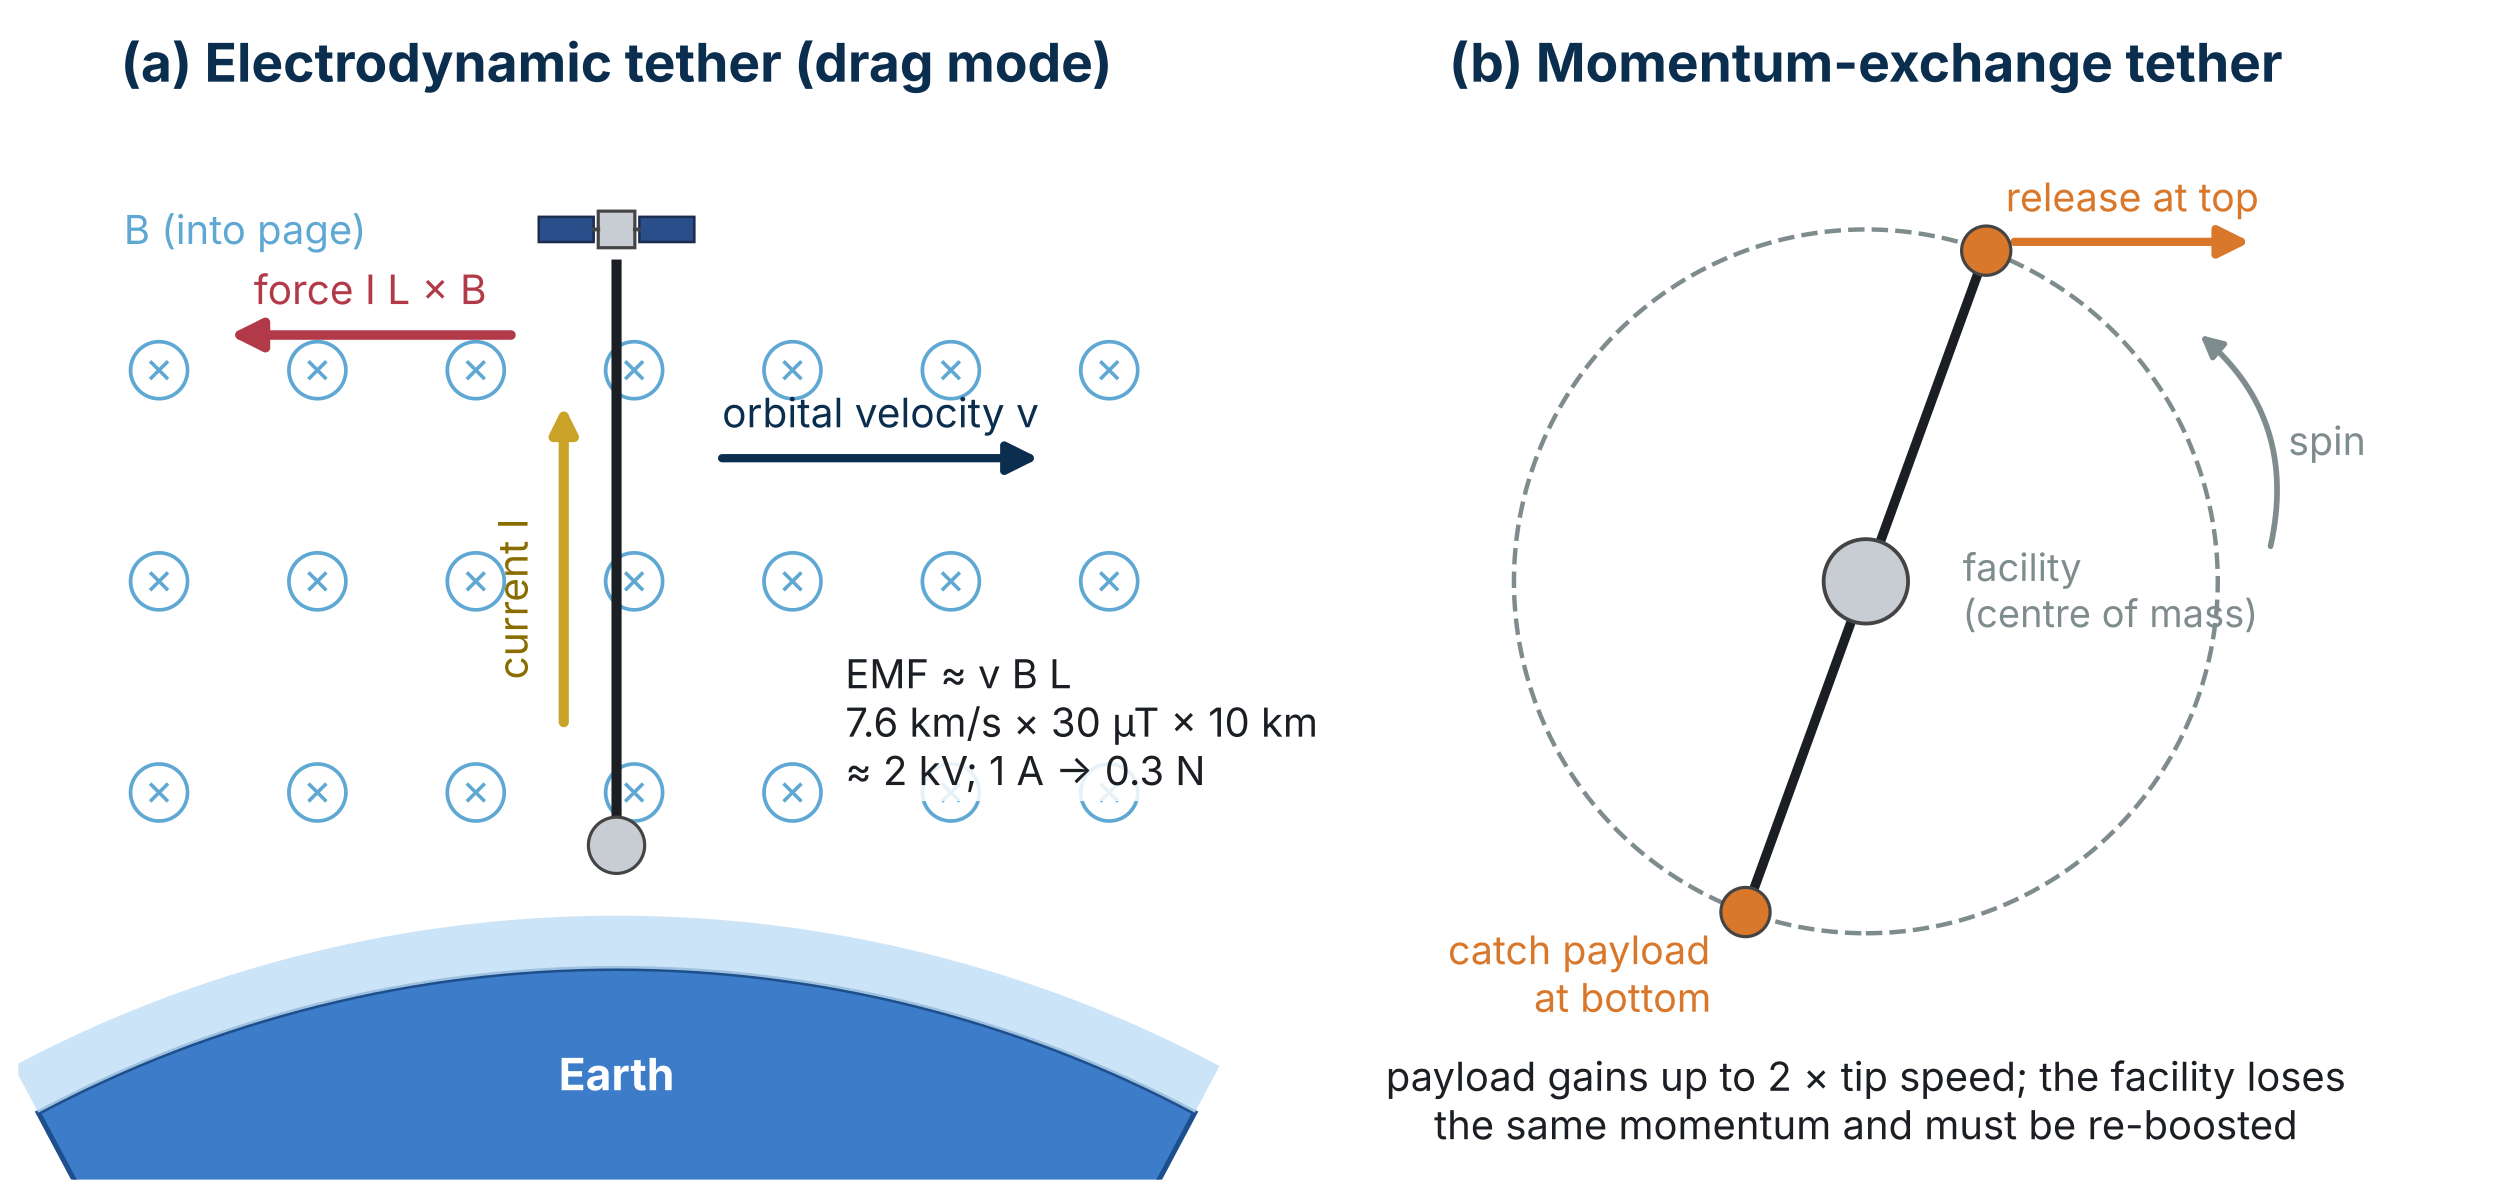
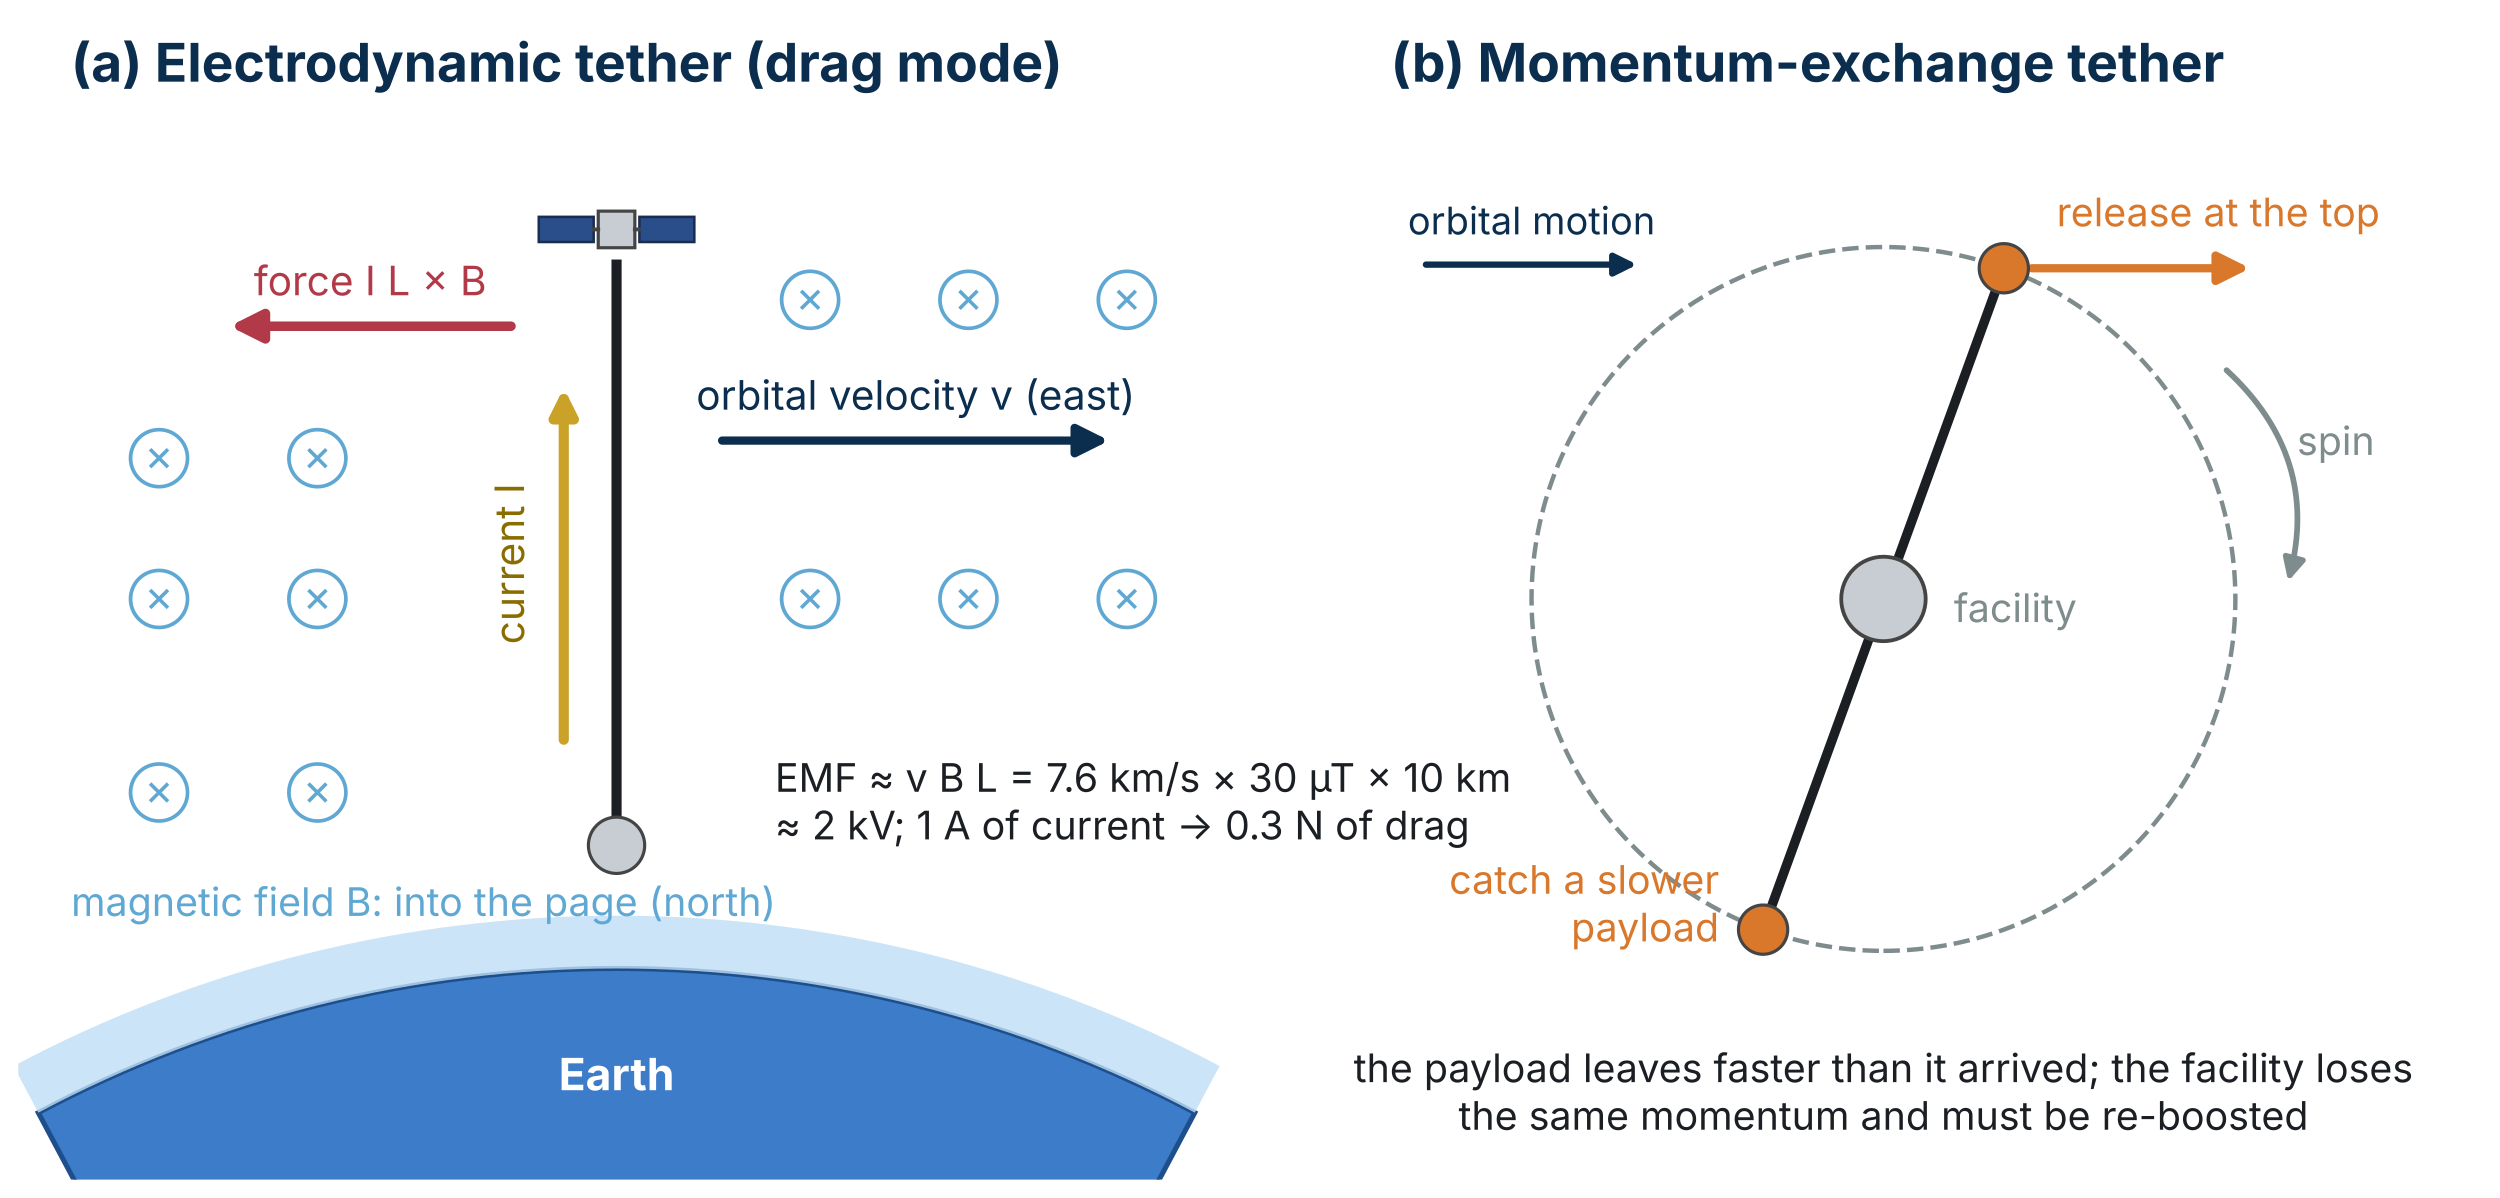
<svg xmlns="http://www.w3.org/2000/svg" width="393.84pt" height="188.712pt" viewBox="0 0 393.84 188.712" version="1.1">
  <defs>
    <style type="text/css">*{stroke-linejoin: round; stroke-linecap: butt}</style>
  </defs>
  <g id="figure_1">
    <g id="patch_1">
      <path d="M 0 188.712  L 393.84 188.712  L 393.84 0  L 0 0  z " style="fill: #ffffff" />
    </g>
    <g id="axes_1">
      <g id="patch_2">
-         <path d="M 188.224 175.281  C 160.177 160.368 128.893 152.568 97.128 152.568  C 65.363 152.568 34.079 160.368 6.032 175.281  L 97.128 346.608  z " clip-path="url(#pced0cc7892)" style="fill: #3d7cc9; stroke: #1d4f8c; stroke-width: 0.8; stroke-linejoin: miter" />
+         <path d="M 188.224 175.281  C 160.177 160.368 128.893 152.568 97.128 152.568  C 65.363 152.568 34.079 160.368 6.032 175.281  L 97.128 346.608  z " clip-path="url(#pa1860b6aeb)" style="fill: #3d7cc9; stroke: #1d4f8c; stroke-width: 0.8; stroke-linejoin: miter" />
      </g>
      <g id="patch_3">
-         <path d="M 192.128 167.938  C 162.88 152.386 130.254 144.252 97.128 144.252  C 64.002 144.252 31.376 152.386 2.128 167.938  L 6.032 175.281  C 34.079 160.368 65.363 152.568 97.128 152.568  C 128.893 152.568 160.177 160.368 188.224 175.281  z " clip-path="url(#pced0cc7892)" style="fill: #bfddf5; opacity: 0.8" />
+         <path d="M 192.128 167.938  C 162.88 152.386 130.254 144.252 97.128 144.252  C 64.002 144.252 31.376 152.386 2.128 167.938  L 6.032 175.281  C 34.079 160.368 65.363 152.568 97.128 152.568  C 128.893 152.568 160.177 160.368 188.224 175.281  z " clip-path="url(#pa1860b6aeb)" style="fill: #bfddf5; opacity: 0.8" />
      </g>
      <g id="patch_4">
-         <path d="M 293.94 147.024  C 308.643 147.024 322.746 141.182 333.142 130.786  C 343.538 120.39 349.38 106.287 349.38 91.584  C 349.38 76.881 343.538 62.778 333.142 52.382  C 322.746 41.986 308.643 36.144 293.94 36.144  C 279.237 36.144 265.134 41.986 254.738 52.382  C 244.342 62.778 238.5 76.881 238.5 91.584  C 238.5 106.287 244.342 120.39 254.738 130.786  C 265.134 141.182 279.237 147.024 293.94 147.024  L 293.94 147.024  z " clip-path="url(#pced0cc7892)" style="fill: none; stroke-dasharray: 2.59,1.12; stroke-dashoffset: 0; stroke: #7f8c8d; stroke-width: 0.7; stroke-linejoin: miter" />
+         <path d="M 296.712 149.796  C 311.415 149.796 325.518 143.954 335.914 133.558  C 346.31 123.162 352.152 109.059 352.152 94.356  C 352.152 79.653 346.31 65.55 335.914 55.154  C 325.518 44.758 311.415 38.916 296.712 38.916  C 282.009 38.916 267.906 44.758 257.51 55.154  C 247.114 65.55 241.272 79.653 241.272 94.356  C 241.272 109.059 247.114 123.162 257.51 133.558  C 267.906 143.954 282.009 149.796 296.712 149.796  L 296.712 149.796  z " clip-path="url(#pa1860b6aeb)" style="fill: none; stroke-dasharray: 2.59,1.12; stroke-dashoffset: 0; stroke: #7f8c8d; stroke-width: 0.7; stroke-linejoin: miter" />
      </g>
      <g id="text_1">
        <text style="font-size: 7px; font-family: 'Inter'; text-anchor: middle; fill: #5fa8d3" x="25.056" y="127.394" transform="rotate(-0 25.056 127.3942)">⊗</text>
      </g>
      <g id="text_2">
-         <text style="font-size: 7px; font-family: 'Inter'; text-anchor: middle; fill: #5fa8d3" x="25.056" y="94.13" transform="rotate(-0 25.056 94.13025)">⊗</text>
+         <text style="font-size: 7px; font-family: 'Inter'; text-anchor: middle; fill: #5fa8d3" x="50.004" y="127.394" transform="rotate(-0 50.004 127.3942)">⊗</text>
      </g>
      <g id="text_3">
-         <text style="font-size: 7px; font-family: 'Inter'; text-anchor: middle; fill: #5fa8d3" x="25.056" y="60.866" transform="rotate(-0 25.056 60.86625)">⊗</text>
+         <text style="font-size: 7px; font-family: 'Inter'; text-anchor: middle; fill: #5fa8d3" x="25.056" y="96.902" transform="rotate(-0 25.056 96.90225)">⊗</text>
      </g>
      <g id="text_4">
-         <text style="font-size: 7px; font-family: 'Inter'; text-anchor: middle; fill: #5fa8d3" x="50.004" y="127.394" transform="rotate(-0 50.004 127.3942)">⊗</text>
+         <text style="font-size: 7px; font-family: 'Inter'; text-anchor: middle; fill: #5fa8d3" x="50.004" y="96.902" transform="rotate(-0 50.004 96.90225)">⊗</text>
      </g>
      <g id="text_5">
-         <text style="font-size: 7px; font-family: 'Inter'; text-anchor: middle; fill: #5fa8d3" x="50.004" y="94.13" transform="rotate(-0 50.004 94.13025)">⊗</text>
+         <text style="font-size: 7px; font-family: 'Inter'; text-anchor: middle; fill: #5fa8d3" x="25.056" y="74.726" transform="rotate(-0 25.056 74.72625)">⊗</text>
      </g>
      <g id="text_6">
-         <text style="font-size: 7px; font-family: 'Inter'; text-anchor: middle; fill: #5fa8d3" x="50.004" y="60.866" transform="rotate(-0 50.004 60.86625)">⊗</text>
+         <text style="font-size: 7px; font-family: 'Inter'; text-anchor: middle; fill: #5fa8d3" x="50.004" y="74.726" transform="rotate(-0 50.004 74.72625)">⊗</text>
      </g>
      <g id="text_7">
-         <text style="font-size: 7px; font-family: 'Inter'; text-anchor: middle; fill: #5fa8d3" x="74.952" y="127.394" transform="rotate(-0 74.952 127.3942)">⊗</text>
+         <text style="font-size: 7px; font-family: 'Inter'; text-anchor: middle; fill: #5fa8d3" x="127.62" y="96.902" transform="rotate(-0 127.62 96.90225)">⊗</text>
      </g>
      <g id="text_8">
-         <text style="font-size: 7px; font-family: 'Inter'; text-anchor: middle; fill: #5fa8d3" x="74.952" y="94.13" transform="rotate(-0 74.952 94.13025)">⊗</text>
+         <text style="font-size: 7px; font-family: 'Inter'; text-anchor: middle; fill: #5fa8d3" x="152.568" y="96.902" transform="rotate(-0 152.568 96.90225)">⊗</text>
      </g>
      <g id="text_9">
-         <text style="font-size: 7px; font-family: 'Inter'; text-anchor: middle; fill: #5fa8d3" x="74.952" y="60.866" transform="rotate(-0 74.952 60.86625)">⊗</text>
+         <text style="font-size: 7px; font-family: 'Inter'; text-anchor: middle; fill: #5fa8d3" x="177.516" y="96.902" transform="rotate(-0 177.516 96.90225)">⊗</text>
      </g>
      <g id="text_10">
-         <text style="font-size: 7px; font-family: 'Inter'; text-anchor: middle; fill: #5fa8d3" x="99.9" y="127.394" transform="rotate(-0 99.9 127.3942)">⊗</text>
+         <text style="font-size: 7px; font-family: 'Inter'; text-anchor: middle; fill: #5fa8d3" x="127.62" y="49.778" transform="rotate(-0 127.62 49.77825)">⊗</text>
      </g>
      <g id="text_11">
-         <text style="font-size: 7px; font-family: 'Inter'; text-anchor: middle; fill: #5fa8d3" x="99.9" y="94.13" transform="rotate(-0 99.9 94.13025)">⊗</text>
+         <text style="font-size: 7px; font-family: 'Inter'; text-anchor: middle; fill: #5fa8d3" x="152.568" y="49.778" transform="rotate(-0 152.568 49.77825)">⊗</text>
      </g>
      <g id="text_12">
-         <text style="font-size: 7px; font-family: 'Inter'; text-anchor: middle; fill: #5fa8d3" x="99.9" y="60.866" transform="rotate(-0 99.9 60.86625)">⊗</text>
+         <text style="font-size: 7px; font-family: 'Inter'; text-anchor: middle; fill: #5fa8d3" x="177.516" y="49.778" transform="rotate(-0 177.516 49.77825)">⊗</text>
+       </g>
+       <g id="patch_5">
+         <path d="M 113.76 69.408  Q 144.252 69.408 173.291 69.408  " clip-path="url(#pa1860b6aeb)" style="fill: none; stroke: #0b2e4f; stroke-width: 1.3; stroke-linecap: round" />
+         <path d="M 169.291 67.408  L 173.291 69.408  L 169.291 71.408  z " clip-path="url(#pa1860b6aeb)" style="fill: #0b2e4f; stroke: #0b2e4f; stroke-width: 1.3; stroke-linecap: round" />
+       </g>
+       <g id="patch_6">
+         <path d="M 88.812 116.532  Q 88.812 88.812 88.812 62.881  " clip-path="url(#pa1860b6aeb)" style="fill: none; stroke: #c9a227; stroke-width: 1.6; stroke-linecap: round" />
+         <path d="M 87.212 66.081  L 88.812 62.881  L 90.412 66.081  z " clip-path="url(#pa1860b6aeb)" style="fill: #c9a227; stroke: #c9a227; stroke-width: 1.6; stroke-linecap: round" />
+       </g>
+       <g id="patch_7">
+         <path d="M 80.496 51.39  Q 58.32 51.39 37.821 51.39  " clip-path="url(#pa1860b6aeb)" style="fill: none; stroke: #b23a48; stroke-width: 1.5; stroke-linecap: round" />
+         <path d="M 41.821 53.39  L 37.821 51.39  L 41.821 49.39  z " clip-path="url(#pa1860b6aeb)" style="fill: #b23a48; stroke: #b23a48; stroke-width: 1.5; stroke-linecap: round" />
+       </g>
+       <g id="line2d_1">
+         <path d="M 315.674 42.259  L 277.75 146.453  " clip-path="url(#pa1860b6aeb)" style="fill: none; stroke: #1b1f24; stroke-width: 1.5; stroke-linecap: square" />
+       </g>
+       <g id="patch_8">
+         <path d="M 320.109 42.259  Q 337.295 42.259 353.028 42.259  " clip-path="url(#pa1860b6aeb)" style="fill: none; stroke: #d9772b; stroke-width: 1.3; stroke-linecap: round" />
+         <path d="M 349.028 40.259  L 353.028 42.259  L 349.028 44.259  z " clip-path="url(#pa1860b6aeb)" style="fill: #d9772b; stroke: #d9772b; stroke-width: 1.3; stroke-linecap: round" />
+       </g>
+       <g id="patch_9">
+         <path d="M 350.766 58.32  Q 365.596 72.041 360.723 90.611  " clip-path="url(#pa1860b6aeb)" style="fill: none; stroke: #7f8c8d; stroke-width: 0.9; stroke-linecap: round" />
+         <path d="M 362.788 88.258  L 360.723 90.611  L 360.08 87.547  z " clip-path="url(#pa1860b6aeb)" style="fill: #7f8c8d; stroke: #7f8c8d; stroke-width: 0.9; stroke-linecap: round" />
+       </g>
+       <g id="patch_10">
+         <path d="M 224.64 41.688  Q 241.272 41.688 256.786 41.688  " clip-path="url(#pa1860b6aeb)" style="fill: none; stroke: #0b2e4f; stroke-linecap: round" />
+         <path d="M 253.986 40.288  L 256.786 41.688  L 253.986 43.088  z " clip-path="url(#pa1860b6aeb)" style="fill: #0b2e4f; stroke: #0b2e4f; stroke-linecap: round" />
+       </g>
+       <g id="line2d_2">
+         <path d="M 97.128 130.392  L 97.128 41.688  " clip-path="url(#pa1860b6aeb)" style="fill: none; stroke: #1b1f24; stroke-width: 1.6; stroke-linecap: square" />
      </g>
      <g id="text_13">
-         <text style="font-size: 7px; font-family: 'Inter'; text-anchor: middle; fill: #5fa8d3" x="124.848" y="127.394" transform="rotate(-0 124.848 127.3942)">⊗</text>
+         <text style="font-size: 6.4px; font-family: 'Inter'; text-anchor: middle; fill: #0b2e4f" x="144.252" y="64.538" transform="rotate(-0 144.252 64.53785)">orbital velocity v (east)</text>
      </g>
      <g id="text_14">
-         <text style="font-size: 7px; font-family: 'Inter'; text-anchor: middle; fill: #5fa8d3" x="124.848" y="94.13" transform="rotate(-0 124.848 94.13025)">⊗</text>
+         <text style="font-size: 6.4px; font-family: 'Inter'; text-anchor: middle; fill: #b23a48" x="58.32" y="46.52" transform="rotate(-0 58.32 46.51985)">force I L × B</text>
+       </g>
+       <g id="patch_11">
+         <path d="M 296.712 101.009  C 298.476 101.009 300.169 100.308 301.416 99.06  C 302.664 97.813 303.365 96.12 303.365 94.356  C 303.365 92.592 302.664 90.899 301.416 89.652  C 300.169 88.404 298.476 87.703 296.712 87.703  C 294.948 87.703 293.255 88.404 292.008 89.652  C 290.76 90.899 290.059 92.592 290.059 94.356  C 290.059 96.12 290.76 97.813 292.008 99.06  C 293.255 100.308 294.948 101.009 296.712 101.009  z " clip-path="url(#pa1860b6aeb)" style="fill: #c8cdd3; stroke: #444444; stroke-width: 0.6; stroke-linejoin: miter" />
+       </g>
+       <g id="patch_12">
+         <path d="M 277.75 150.333  C 278.78 150.333 279.767 149.924 280.495 149.197  C 281.222 148.469 281.631 147.482 281.631 146.453  C 281.631 145.423 281.222 144.436 280.495 143.708  C 279.767 142.981 278.78 142.572 277.75 142.572  C 276.721 142.572 275.734 142.981 275.006 143.708  C 274.279 144.436 273.87 145.423 273.87 146.453  C 273.87 147.482 274.279 148.469 275.006 149.197  C 275.734 149.924 276.721 150.333 277.75 150.333  z " clip-path="url(#pa1860b6aeb)" style="fill: #d9772b; stroke: #444444; stroke-width: 0.5; stroke-linejoin: miter" />
+       </g>
+       <g id="patch_13">
+         <path d="M 315.674 46.14  C 316.703 46.14 317.69 45.731 318.418 45.004  C 319.145 44.276 319.554 43.289 319.554 42.259  C 319.554 41.23 319.145 40.243 318.418 39.515  C 317.69 38.788 316.703 38.379 315.674 38.379  C 314.644 38.379 313.657 38.788 312.929 39.515  C 312.202 40.243 311.793 41.23 311.793 42.259  C 311.793 43.289 312.202 44.276 312.929 45.004  C 313.657 45.731 314.644 46.14 315.674 46.14  z " clip-path="url(#pa1860b6aeb)" style="fill: #d9772b; stroke: #444444; stroke-width: 0.5; stroke-linejoin: miter" />
      </g>
      <g id="text_15">
-         <text style="font-size: 7px; font-family: 'Inter'; text-anchor: middle; fill: #5fa8d3" x="124.848" y="60.866" transform="rotate(-0 124.848 60.86625)">⊗</text>
+         <text style="font-size: 6px; font-family: 'Inter'; text-anchor: middle; fill: #0b2e4f" x="241.272" y="36.914" transform="rotate(-0 241.272 36.91433)">orbital motion</text>
      </g>
      <g id="text_16">
-         <text style="font-size: 7px; font-family: 'Inter'; text-anchor: middle; fill: #5fa8d3" x="149.796" y="127.394" transform="rotate(-0 149.796 127.3942)">⊗</text>
+         <text style="font-weight: 700; font-size: 8.4px; font-family: 'Inter'; text-anchor: start; fill: #0b2e4f" x="11.196" y="12.866" transform="rotate(-0 11.196 12.86566)">(a) Electrodynamic tether (drag mode)</text>
      </g>
      <g id="text_17">
-         <text style="font-size: 7px; font-family: 'Inter'; text-anchor: middle; fill: #5fa8d3" x="149.796" y="94.13" transform="rotate(-0 149.796 94.13025)">⊗</text>
+         <text style="font-weight: 700; font-size: 7px; font-family: 'Inter'; text-anchor: middle; fill: #ffffff" x="97.128" y="171.746" transform="rotate(-0 97.128 171.7464)">Earth</text>
      </g>
      <g id="text_18">
-         <text style="font-size: 7px; font-family: 'Inter'; text-anchor: middle; fill: #5fa8d3" x="149.796" y="60.866" transform="rotate(-0 149.796 60.86625)">⊗</text>
+         <text style="font-size: 6.2px; font-family: 'Inter'; text-anchor: start; fill: #5fa8d3" x="11.196" y="144.29" transform="rotate(-0 11.196 144.2898)">magnetic field B: into the page (north)</text>
+       </g>
+       <g id="patch_14">
+         <path d="M 97.128 137.599  C 98.304 137.599 99.432 137.132 100.264 136.3  C 101.096 135.468 101.563 134.34 101.563 133.164  C 101.563 131.988 101.096 130.86 100.264 130.028  C 99.432 129.196 98.304 128.729 97.128 128.729  C 95.952 128.729 94.824 129.196 93.992 130.028  C 93.16 130.86 92.693 131.988 92.693 133.164  C 92.693 134.34 93.16 135.468 93.992 136.3  C 94.824 137.132 95.952 137.599 97.128 137.599  z " clip-path="url(#pa1860b6aeb)" style="fill: #c8cdd3; stroke: #444444; stroke-width: 0.5; stroke-linejoin: miter" />
      </g>
      <g id="text_19">
-         <text style="font-size: 7px; font-family: 'Inter'; text-anchor: middle; fill: #5fa8d3" x="174.744" y="127.394" transform="rotate(-0 174.744 127.3942)">⊗</text>
+         <text style="font-size: 6.4px; font-family: 'Inter'; fill: #8a6d00" transform="translate(82.55585 101.5005) rotate(-90)">current I</text>
      </g>
      <g id="text_20">
-         <text style="font-size: 7px; font-family: 'Inter'; text-anchor: middle; fill: #5fa8d3" x="174.744" y="94.13" transform="rotate(-0 174.744 94.13025)">⊗</text>
+         <g id="patch_15">
+           <path d="M 121.084 134.728  L 239.055 134.728  L 239.055 117.74  L 121.084 117.74  z " style="fill: #ffffff; opacity: 0.85" />
+         </g>
+         <text style="font-size: 6.2px; font-family: 'Inter'; fill: #1b1f24" transform="translate(122.076 124.7385)">EMF ≈ v B L = 7.6 km/s × 30 µT × 10 km</text>
+         <text style="font-size: 6.2px; font-family: 'Inter'; fill: #1b1f24" transform="translate(122.076 132.2403)">≈ 2 kV;  1 A of current → 0.3 N of drag</text>
      </g>
      <g id="text_21">
-         <text style="font-size: 7px; font-family: 'Inter'; text-anchor: middle; fill: #5fa8d3" x="174.744" y="60.866" transform="rotate(-0 174.744 60.86625)">⊗</text>
-       </g>
-       <g id="patch_5">
-         <path d="M 113.76 72.18  Q 138.708 72.18 162.203 72.18  " clip-path="url(#pced0cc7892)" style="fill: none; stroke: #0b2e4f; stroke-width: 1.3; stroke-linecap: round" />
-         <path d="M 158.203 70.18  L 162.203 72.18  L 158.203 74.18  z " clip-path="url(#pced0cc7892)" style="fill: #0b2e4f; stroke: #0b2e4f; stroke-width: 1.3; stroke-linecap: round" />
-       </g>
-       <g id="patch_6">
-         <path d="M 88.812 113.76  Q 88.812 88.812 88.812 65.653  " clip-path="url(#pced0cc7892)" style="fill: none; stroke: #c9a227; stroke-width: 1.6; stroke-linecap: round" />
-         <path d="M 87.212 68.853  L 88.812 65.653  L 90.412 68.853  z " clip-path="url(#pced0cc7892)" style="fill: #c9a227; stroke: #c9a227; stroke-width: 1.6; stroke-linecap: round" />
-       </g>
-       <g id="patch_7">
-         <path d="M 80.496 52.776  Q 58.32 52.776 37.821 52.776  " clip-path="url(#pced0cc7892)" style="fill: none; stroke: #b23a48; stroke-width: 1.5; stroke-linecap: round" />
-         <path d="M 41.821 54.776  L 37.821 52.776  L 41.821 50.776  z " clip-path="url(#pced0cc7892)" style="fill: #b23a48; stroke: #b23a48; stroke-width: 1.5; stroke-linecap: round" />
-       </g>
-       <g id="line2d_1">
-         <path d="M 312.902 39.487  L 274.978 143.681  " clip-path="url(#pced0cc7892)" style="fill: none; stroke: #1b1f24; stroke-width: 1.5; stroke-linecap: square" />
-       </g>
-       <g id="patch_8">
-         <path d="M 317.337 38.101  Q 335.909 38.101 353.028 38.101  " clip-path="url(#pced0cc7892)" style="fill: none; stroke: #d9772b; stroke-width: 1.3; stroke-linecap: round" />
-         <path d="M 349.028 36.101  L 353.028 38.101  L 349.028 40.101  z " clip-path="url(#pced0cc7892)" style="fill: #d9772b; stroke: #d9772b; stroke-width: 1.3; stroke-linecap: round" />
-       </g>
-       <g id="patch_9">
-         <path d="M 357.696 86.04  Q 362.131 66.082 347.372 53.431  " clip-path="url(#pced0cc7892)" style="fill: none; stroke: #7f8c8d; stroke-width: 0.9; stroke-linecap: round" />
-         <path d="M 348.587 56.316  L 347.372 53.431  L 350.409 54.19  z " clip-path="url(#pced0cc7892)" style="fill: #7f8c8d; stroke: #7f8c8d; stroke-width: 0.9; stroke-linecap: round" />
-       </g>
-       <g id="line2d_2">
-         <path d="M 97.128 130.392  L 97.128 41.688  " clip-path="url(#pced0cc7892)" style="fill: none; stroke: #1b1f24; stroke-width: 1.6; stroke-linecap: square" />
+         <text style="font-weight: 700; font-size: 8.4px; font-family: 'Inter'; text-anchor: start; fill: #0b2e4f" x="219.096" y="12.866" transform="rotate(-0 219.096 12.86566)">(b) Momentum-exchange tether</text>
      </g>
      <g id="text_22">
-         <text style="font-size: 6.4px; font-family: 'Inter'; text-anchor: middle; fill: #0b2e4f" x="138.708" y="67.31" transform="rotate(-0 138.708 67.30985)">orbital velocity v</text>
+         <text style="font-size: 6.2px; font-family: 'Inter'; text-anchor: start; fill: #7f8c8d" x="307.8" y="97.997" transform="rotate(-0 307.8 97.99737)">facility</text>
      </g>
      <g id="text_23">
-         <text style="font-size: 6.4px; font-family: 'Inter'; text-anchor: middle; fill: #b23a48" x="58.32" y="47.906" transform="rotate(-0 58.32 47.90585)">force I L × B</text>
-       </g>
-       <g id="patch_10">
-         <path d="M 293.94 98.237  C 295.704 98.237 297.397 97.536 298.644 96.288  C 299.892 95.041 300.593 93.348 300.593 91.584  C 300.593 89.82 299.892 88.127 298.644 86.88  C 297.397 85.632 295.704 84.931 293.94 84.931  C 292.176 84.931 290.483 85.632 289.236 86.88  C 287.988 88.127 287.287 89.82 287.287 91.584  C 287.287 93.348 287.988 95.041 289.236 96.288  C 290.483 97.536 292.176 98.237 293.94 98.237  z " clip-path="url(#pced0cc7892)" style="fill: #c8cdd3; stroke: #444444; stroke-width: 0.6; stroke-linejoin: miter" />
-       </g>
-       <g id="patch_11">
-         <path d="M 274.978 147.561  C 276.008 147.561 276.995 147.152 277.723 146.425  C 278.45 145.697 278.859 144.71 278.859 143.681  C 278.859 142.651 278.45 141.664 277.723 140.936  C 276.995 140.209 276.008 139.8 274.978 139.8  C 273.949 139.8 272.962 140.209 272.234 140.936  C 271.507 141.664 271.098 142.651 271.098 143.681  C 271.098 144.71 271.507 145.697 272.234 146.425  C 272.962 147.152 273.949 147.561 274.978 147.561  z " clip-path="url(#pced0cc7892)" style="fill: #d9772b; stroke: #444444; stroke-width: 0.5; stroke-linejoin: miter" />
-       </g>
-       <g id="patch_12">
-         <path d="M 312.902 43.368  C 313.931 43.368 314.918 42.959 315.646 42.232  C 316.373 41.504 316.782 40.517 316.782 39.487  C 316.782 38.458 316.373 37.471 315.646 36.743  C 314.918 36.016 313.931 35.607 312.902 35.607  C 311.872 35.607 310.885 36.016 310.157 36.743  C 309.43 37.471 309.021 38.458 309.021 39.487  C 309.021 40.517 309.43 41.504 310.157 42.232  C 310.885 42.959 311.872 43.368 312.902 43.368  z " clip-path="url(#pced0cc7892)" style="fill: #d9772b; stroke: #444444; stroke-width: 0.5; stroke-linejoin: miter" />
+         <text style="font-size: 6.2px; font-family: 'Inter'; fill: #d9772b" transform="translate(228.301 140.7991)">catch a slower</text>
+         <text style="font-size: 6.2px; font-family: 'Inter'; fill: #d9772b" transform="translate(247.4987 148.3008)">payload</text>
      </g>
      <g id="text_24">
-         <text style="font-size: 6.2px; font-family: 'Inter'; text-anchor: middle; fill: #d9772b" x="335.909" y="33.28" transform="rotate(-0 335.9092 33.27953)">release at top</text>
+         <text style="font-size: 6.2px; font-family: 'Inter'; text-anchor: start; fill: #d9772b" x="323.99" y="35.644" transform="rotate(-0 323.9896 35.64441)">release at the top</text>
      </g>
      <g id="text_25">
-         <text style="font-weight: 700; font-size: 8.4px; font-family: 'Inter'; text-anchor: middle; fill: #0b2e4f" x="97.128" y="12.866" transform="rotate(-0 97.128 12.86566)">(a) Electrodynamic tether (drag mode)</text>
+         <text style="font-size: 6.2px; font-family: 'Inter'; text-anchor: start; fill: #7f8c8d" x="361.854" y="71.663" transform="rotate(-0 361.854 71.66337)">spin</text>
      </g>
      <g id="text_26">
-         <text style="font-weight: 700; font-size: 7px; font-family: 'Inter'; text-anchor: middle; fill: #ffffff" x="97.128" y="171.746" transform="rotate(-0 97.128 171.7464)">Earth</text>
-       </g>
-       <g id="text_27">
-         <text style="font-size: 6.3px; font-family: 'Inter'; text-anchor: start; fill: #5fa8d3" x="19.512" y="38.436" transform="rotate(-0 19.512 38.43575)">B (into page)</text>
-       </g>
-       <g id="patch_13">
-         <path d="M 97.128 137.599  C 98.304 137.599 99.432 137.132 100.264 136.3  C 101.096 135.468 101.563 134.34 101.563 133.164  C 101.563 131.988 101.096 130.86 100.264 130.028  C 99.432 129.196 98.304 128.729 97.128 128.729  C 95.952 128.729 94.824 129.196 93.992 130.028  C 93.16 130.86 92.693 131.988 92.693 133.164  C 92.693 134.34 93.16 135.468 93.992 136.3  C 94.824 137.132 95.952 137.599 97.128 137.599  z " clip-path="url(#pced0cc7892)" style="fill: #c8cdd3; stroke: #444444; stroke-width: 0.5; stroke-linejoin: miter" />
-       </g>
-       <g id="text_28">
-         <text style="font-size: 6.4px; font-family: 'Inter'; fill: #8a6d00" transform="translate(83.11025 107.0445) rotate(-90)">current I</text>
-       </g>
-       <g id="text_29">
-         <g id="patch_14">
-           <path d="M 132.156 126.202  L 208.641 126.202  L 208.641 101.318  L 132.156 101.318  z " style="fill: #ffffff; opacity: 0.85" />
-         </g>
-         <text style="font-size: 6.3px; font-family: 'Inter'; fill: #1b1f24" transform="translate(133.164 108.429)">EMF ≈ v B L</text>
-         <text style="font-size: 6.3px; font-family: 'Inter'; fill: #1b1f24" transform="translate(133.164 116.0517)">7.6 km/s × 30 µT × 10 km</text>
-         <text style="font-size: 6.3px; font-family: 'Inter'; fill: #1b1f24" transform="translate(133.164 123.6745)">≈ 2 kV;  1 A → 0.3 N</text>
-       </g>
-       <g id="text_30">
-         <text style="font-weight: 700; font-size: 8.4px; font-family: 'Inter'; text-anchor: middle; fill: #0b2e4f" x="293.94" y="12.866" transform="rotate(-0 293.94 12.86566)">(b) Momentum-exchange tether</text>
-       </g>
-       <g id="text_31">
-         <text style="font-size: 6px; font-family: 'Inter'; fill: #7f8c8d" transform="translate(309.186 91.52273)">facility</text>
-         <text style="font-size: 6px; font-family: 'Inter'; fill: #7f8c8d" transform="translate(309.186 98.7825)">(centre of mass)</text>
-       </g>
-       <g id="text_32">
-         <text style="font-size: 6.2px; font-family: 'Inter'; fill: #d9772b" transform="translate(228.1085 151.8871)">catch payload</text>
-         <text style="font-size: 6.2px; font-family: 'Inter'; fill: #d9772b" transform="translate(241.671 159.3888)">at bottom</text>
-       </g>
-       <g id="text_33">
-         <text style="font-size: 6.2px; font-family: 'Inter'; text-anchor: start; fill: #7f8c8d" x="360.468" y="71.663" transform="rotate(-0 360.468 71.66337)">spin</text>
-       </g>
-       <g id="text_34">
-         <text style="font-size: 6.3px; font-family: 'Inter'; fill: #1b1f24" transform="translate(218.3139 171.8384)">payload gains up to 2 × tip speed; the facility loses</text>
-         <text style="font-size: 6.3px; font-family: 'Inter'; fill: #1b1f24" transform="translate(225.9182 179.4611)">the same momentum and must be re-boosted</text>
-       </g>
-       <g id="patch_15">
-         <path d="M 94.245 39.027  L 100.011 39.027  L 100.011 33.261  L 94.245 33.261  z " clip-path="url(#pced0cc7892)" style="fill: #c8cdd3; stroke: #444444; stroke-width: 0.5; stroke-linejoin: miter" />
+         <text style="font-size: 6.2px; font-family: 'Inter'; fill: #1b1f24" transform="translate(213.2532 170.4765)">the payload leaves faster than it arrived; the facility loses</text>
+         <text style="font-size: 6.2px; font-family: 'Inter'; fill: #1b1f24" transform="translate(229.7699 177.9783)">the same momentum and must be re-boosted</text>
      </g>
      <g id="patch_16">
-         <path d="M 93.524 38.126  L 84.876 38.126  L 84.876 34.162  L 93.524 34.162  z " clip-path="url(#pced0cc7892)" style="fill: #2a4e8a; stroke: #1b2d4f; stroke-width: 0.4; stroke-linejoin: miter" />
+         <path d="M 94.245 39.027  L 100.011 39.027  L 100.011 33.261  L 94.245 33.261  z " clip-path="url(#pa1860b6aeb)" style="fill: #c8cdd3; stroke: #444444; stroke-width: 0.5; stroke-linejoin: miter" />
+       </g>
+       <g id="patch_17">
+         <path d="M 93.524 38.126  L 84.876 38.126  L 84.876 34.162  L 93.524 34.162  z " clip-path="url(#pa1860b6aeb)" style="fill: #2a4e8a; stroke: #1b2d4f; stroke-width: 0.4; stroke-linejoin: miter" />
      </g>
      <g id="line2d_3">
-         <path d="M 94.245 36.144  L 93.524 36.144  " clip-path="url(#pced0cc7892)" style="fill: none; stroke: #444444; stroke-width: 0.6; stroke-linecap: square" />
+         <path d="M 94.245 36.144  L 93.524 36.144  " clip-path="url(#pa1860b6aeb)" style="fill: none; stroke: #444444; stroke-width: 0.6; stroke-linecap: square" />
      </g>
-       <g id="patch_17">
-         <path d="M 100.732 38.126  L 109.38 38.126  L 109.38 34.162  L 100.732 34.162  z " clip-path="url(#pced0cc7892)" style="fill: #2a4e8a; stroke: #1b2d4f; stroke-width: 0.4; stroke-linejoin: miter" />
+       <g id="patch_18">
+         <path d="M 100.732 38.126  L 109.38 38.126  L 109.38 34.162  L 100.732 34.162  z " clip-path="url(#pa1860b6aeb)" style="fill: #2a4e8a; stroke: #1b2d4f; stroke-width: 0.4; stroke-linejoin: miter" />
      </g>
      <g id="line2d_4">
-         <path d="M 100.011 36.144  L 100.732 36.144  " clip-path="url(#pced0cc7892)" style="fill: none; stroke: #444444; stroke-width: 0.6; stroke-linecap: square" />
+         <path d="M 100.011 36.144  L 100.732 36.144  " clip-path="url(#pa1860b6aeb)" style="fill: none; stroke: #444444; stroke-width: 0.6; stroke-linecap: square" />
      </g>
    </g>
  </g>
  <defs>
-     <clipPath id="pced0cc7892">
+     <clipPath id="pa1860b6aeb">
      <rect x="2.88" y="2.88" width="388.08" height="182.952" />
    </clipPath>
  </defs>
</svg>
